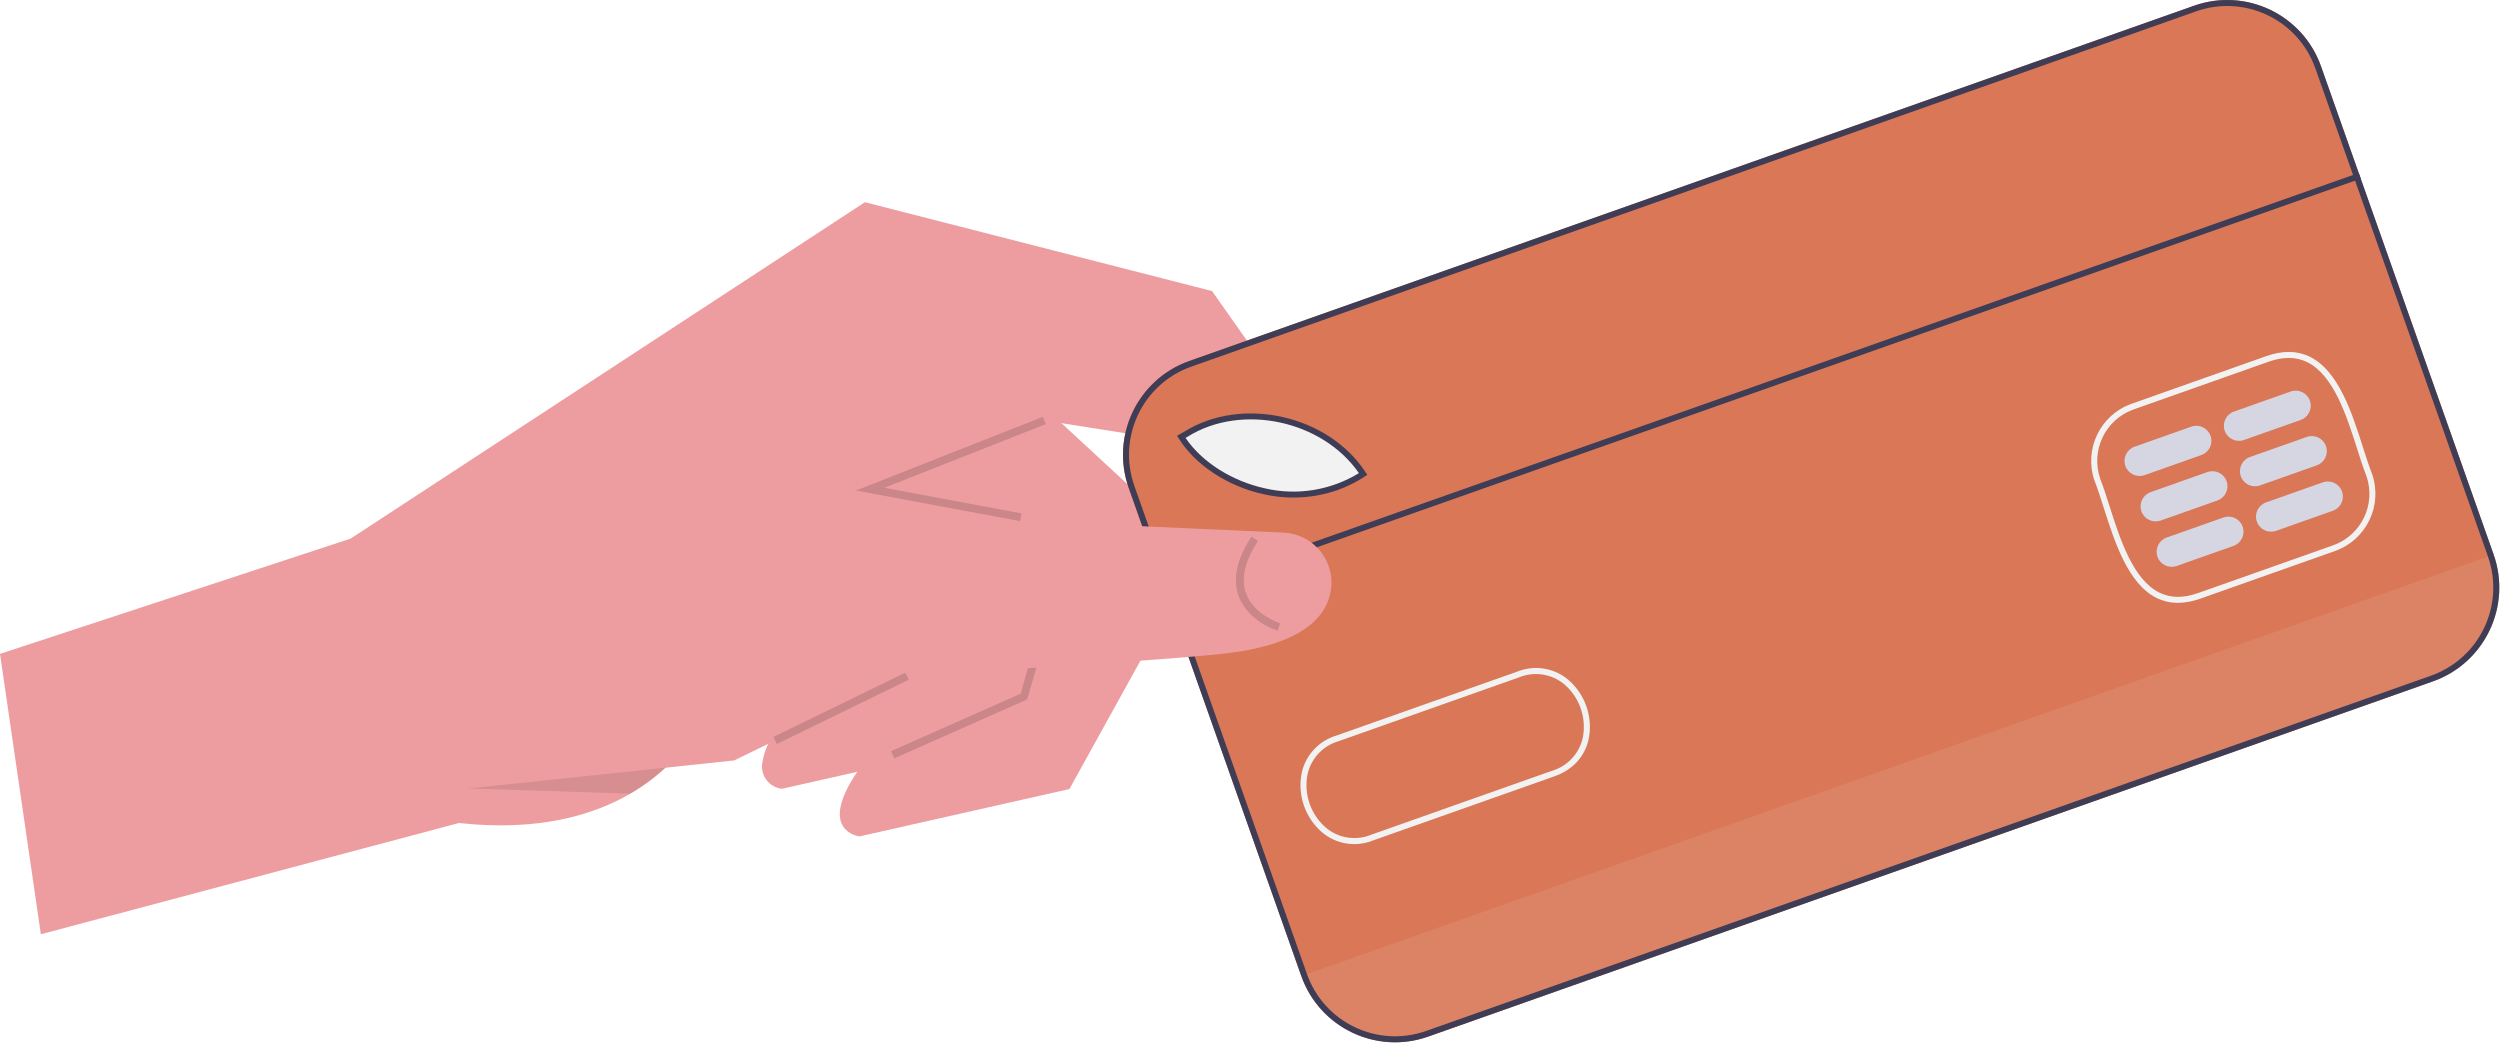
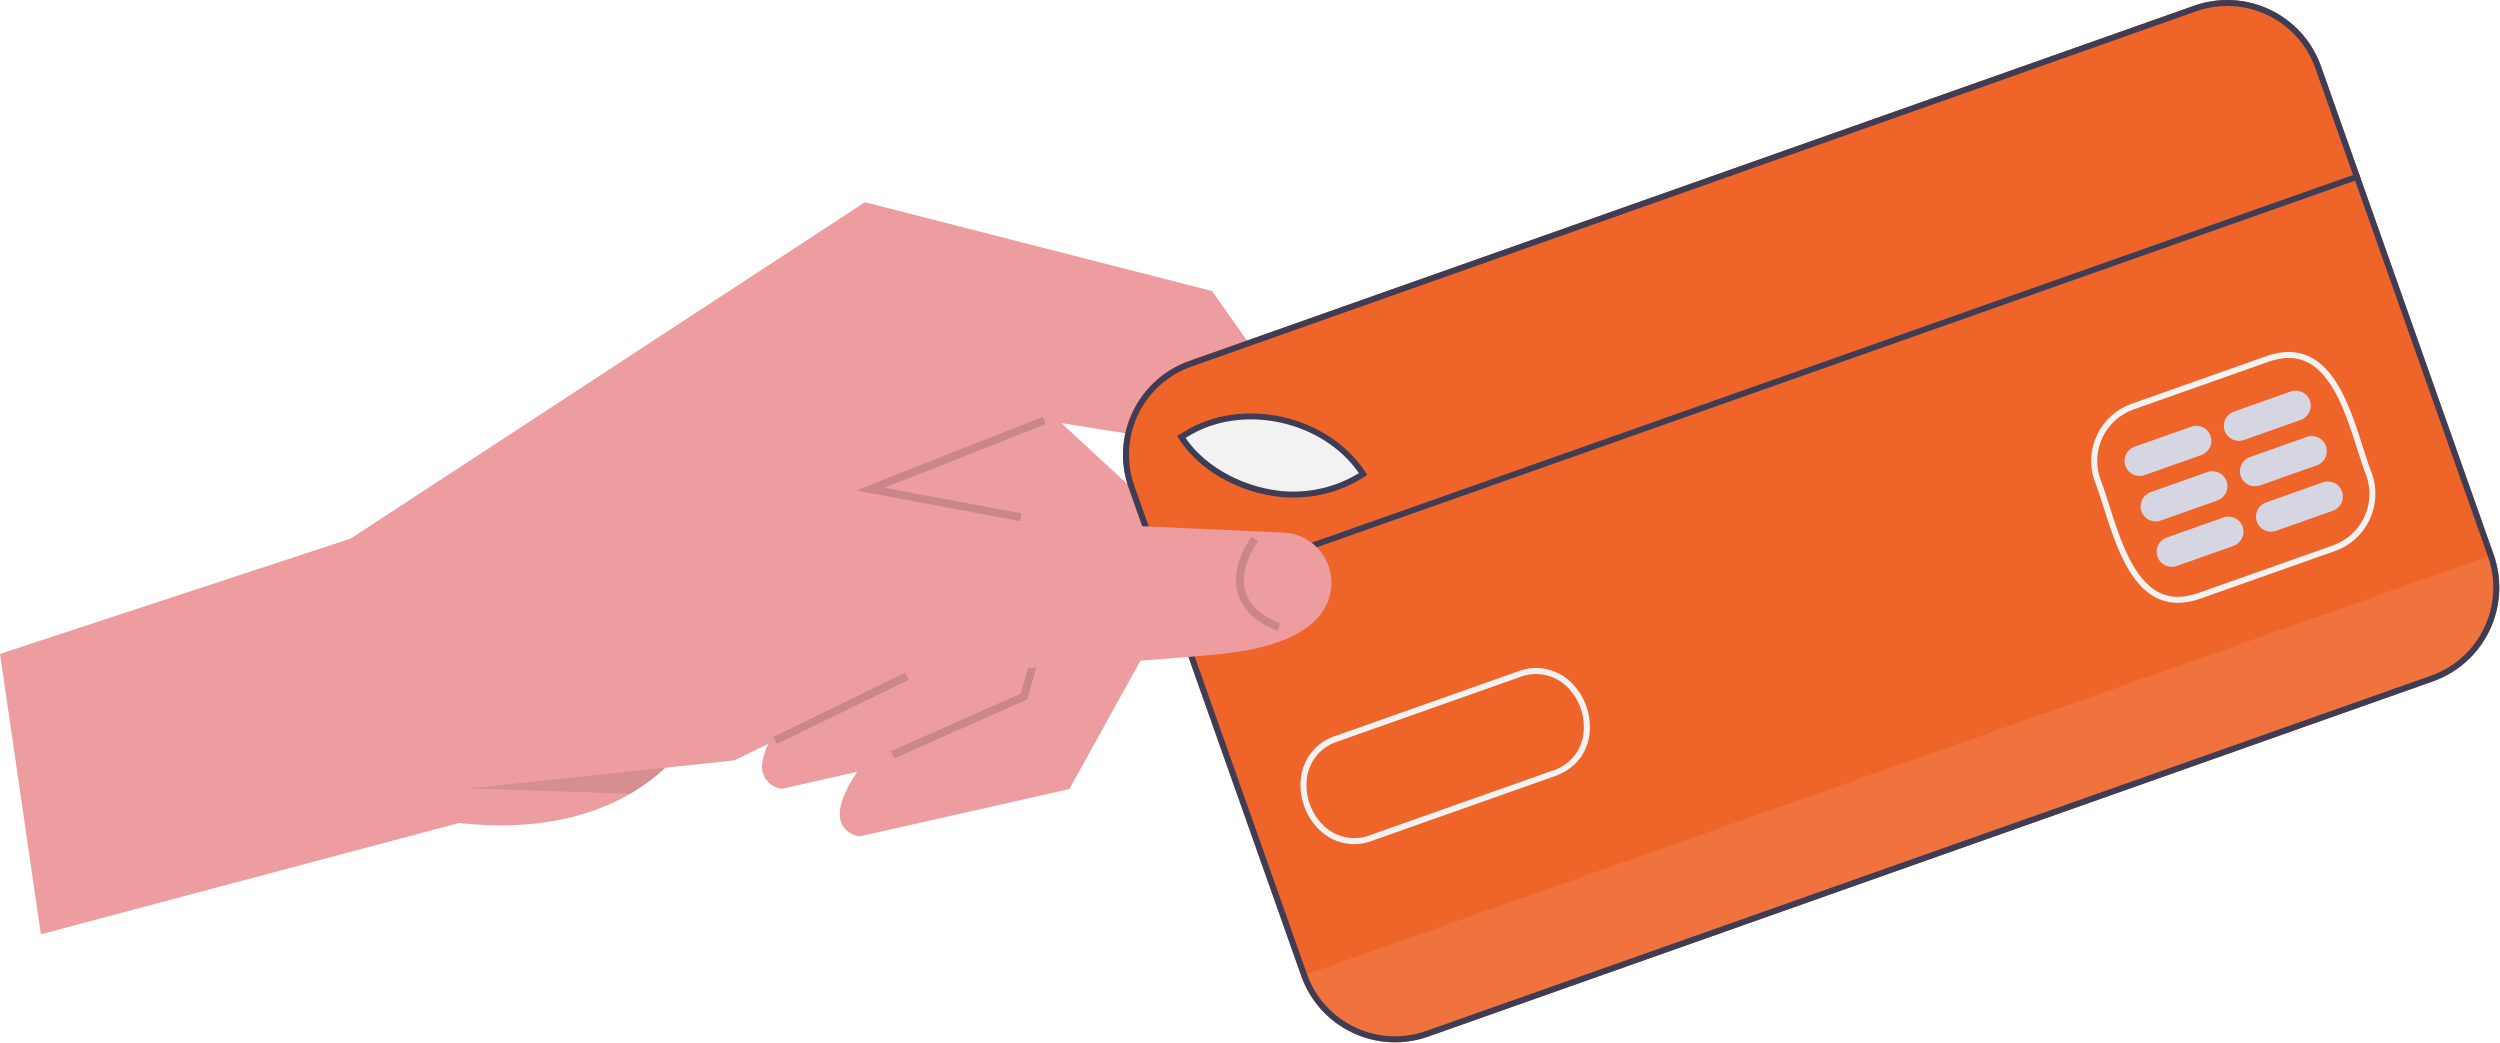
<svg xmlns="http://www.w3.org/2000/svg" width="800.934" height="333.927" viewBox="0 0 800.934 333.927" role="img" artist="Katerina Limpitsouni" source="https://undraw.co/">
  <g transform="translate(-580 -279.587)">
    <path d="M560.571,562.886l-67.25,15.17s-13.713-1.561-.709-20.707c1.168-1.724,2.554-3.579,4.183-5.594l34.853-17.1-.324-2.3-7.42-52.332-2.869-20.255,21.875-20.336,4.176-3.885L602.6,486.895l-.4.731L579,529.573Z" transform="translate(362.041 -30.509)" fill="#ed9da0" />
    <path d="M540.812,550.759l-67.25,15.17a7.184,7.184,0,0,1-6.181-8.8,20.14,20.14,0,0,1,1.818-5.63,60.432,60.432,0,0,1,7.837-11.874l34.853-17.1-4.274-30.139-2.128-15.031-1.378-9.718-2.833-20,26.051-24.221L555.7,449.653l27.144,25.115-3.664,6.612-4.368,7.9-20.961,37.91-4.271,7.722Z" transform="translate(356.934 -33.633)" fill="#ed9da0" />
    <path d="M707.738,549.467s-25.2-1.677-34.623-18.725a30.67,30.67,0,0,1-3.29-18.4l-10.27-20.3-14.617-28.928-37.288-5.888-1.945,1.726-27.038,24.021-8.272,7.35-12.774,11.36-61.946,55.038a46.161,46.161,0,0,1-9.382,11.725A63.143,63.143,0,0,1,475,576.8c-11.82,6.859-29.489,12.191-54.9,9.391L286.164,621.837l-13.09-89.827,112.34-36.936L550.168,387.306l111.218,28.462L712.96,489Z" transform="translate(306.926 -42.936)" fill="#ed9da0" />
    <g transform="translate(939.775 279.587)">
-       <path d="M747.515,607.591,425.55,721.423a31.871,31.871,0,0,1-40.621-19.4L329.616,545.587a31.871,31.871,0,0,1,19.4-40.621L670.984,391.132a31.871,31.871,0,0,1,40.621,19.4l55.309,156.434a31.871,31.871,0,0,1-19.4,40.621Z" transform="translate(-327.798 -389.314)" fill="#d97757" />
+       <path d="M747.515,607.591,425.55,721.423a31.871,31.871,0,0,1-40.621-19.4L329.616,545.587a31.871,31.871,0,0,1,19.4-40.621L670.984,391.132a31.871,31.871,0,0,1,40.621,19.4l55.309,156.434a31.871,31.871,0,0,1-19.4,40.621Z" transform="translate(-327.798 -389.314)" fill="#ef6429" />
      <path d="M753.576,526.253l.293.828a30.4,30.4,0,0,1-18.535,38.794l-323.576,114.4a30.4,30.4,0,0,1-38.791-18.526l-.293-.828Z" transform="translate(-314.457 -348.601)" fill="#f2f2f2" opacity="0.096" />
      <path d="M401.012,510.687c-21.342,14.043-48.694,3.475-58.259-11.92l1.526-.867C362.447,486.577,389.428,492.887,401.012,510.687Z" transform="translate(-323.351 -358.718)" fill="#f2f2f2" />
      <path d="M601.814,555.285c-5.224,1.847-9.926,1.761-13.981-.252-9.163-4.553-13.457-18.051-16.916-28.9-1.006-3.155-1.954-6.136-2.921-8.572l-.014-.038a19.425,19.425,0,0,1,11.771-24.663l43.306-15.311c5.217-1.845,9.915-1.761,13.96.252,9.161,4.546,13.463,18.041,16.921,28.883,1.006,3.162,1.961,6.149,2.93,8.588a19.437,19.437,0,0,1-11.766,24.7Zm-32.02-38.414c.988,2.5,1.945,5.5,2.959,8.678,3.344,10.5,7.507,23.567,15.937,27.756,3.618,1.8,7.7,1.85,12.479.161l43.294-15.307a17.5,17.5,0,0,0,10.606-22.211c-.981-2.465-1.943-5.482-2.962-8.677-3.347-10.495-7.513-23.558-15.94-27.741-3.614-1.795-7.693-1.846-12.464-.16l-43.3,15.31a17.491,17.491,0,0,0-10.6,22.189Z" transform="translate(-256.715 -363.474)" fill="#f2f2f2" />
      <path d="M392.511,515.985a43.043,43.043,0,0,1-23.661,1.3c-11.47-2.515-21.883-9.366-27.165-17.87l-.529-.853,2.381-1.353c18.442-11.487,46.1-5.259,58.033,13.079l.523.8-.8.528A40.5,40.5,0,0,1,392.511,515.985Zm-48.64-16.745c5.173,7.687,14.8,13.834,25.393,16.16a40.217,40.217,0,0,0,30.148-4.866c-11.676-16.89-37.545-22.493-54.87-11.678Z" transform="translate(-323.827 -358.957)" fill="#3f3d56" />
      <path d="M394.762,609.576a16.012,16.012,0,0,1-16.282-2.7,20.029,20.029,0,0,1-6.552-18.513A16.069,16.069,0,0,1,383.212,575.9l57.7-20.4a16.1,16.1,0,0,1,16.6,2.611,20.029,20.029,0,0,1,6.54,18.513c-1.139,5.955-5.156,10.341-11.287,12.44l-57.7,20.4ZM383.57,577.819a14.181,14.181,0,0,0-9.749,10.9,18.043,18.043,0,0,0,5.9,16.679,14.193,14.193,0,0,0,14.68,2.254l57.725-20.411a14.211,14.211,0,0,0,10.022-10.979,18.042,18.042,0,0,0-5.9-16.679,14.255,14.255,0,0,0-14.693-2.264l-57.735,20.413-.265.092Z" transform="translate(-314.767 -340.272)" fill="#f2f2f2" />
      <path d="M599.752,503.836l-18.19,6.432a4.823,4.823,0,1,1-3.216-9.1l18.19-6.432a4.823,4.823,0,1,1,3.216,9.1Z" transform="translate(-254.268 -358.051)" fill="#d6d6e3" />
      <path d="M603.718,515.054l-18.19,6.432a4.823,4.823,0,0,1-3.216-9.1l18.19-6.432a4.823,4.823,0,0,1,3.216,9.1Z" transform="translate(-253.089 -354.717)" fill="#d6d6e3" />
      <path d="M607.684,526.271l-18.19,6.432a4.823,4.823,0,0,1-3.216-9.1l18.19-6.432a4.823,4.823,0,1,1,3.216,9.1Z" transform="translate(-251.91 -351.383)" fill="#d6d6e3" />
      <path d="M624.29,495.161l-18.19,6.432a4.823,4.823,0,1,1-3.216-9.1l18.19-6.432a4.823,4.823,0,0,1,3.216,9.1Z" transform="translate(-246.973 -360.631)" fill="#d6d6e3" />
      <path d="M628.256,506.378l-18.19,6.432a4.823,4.823,0,1,1-3.216-9.1l18.19-6.432a4.823,4.823,0,0,1,3.216,9.1Z" transform="translate(-245.794 -357.296)" fill="#d6d6e3" />
      <path d="M632.222,517.595l-18.19,6.431a4.823,4.823,0,1,1-3.216-9.1l18.19-6.432a4.823,4.823,0,1,1,3.216,9.1Z" transform="translate(-244.616 -353.963)" fill="#d6d6e3" />
      <rect width="404.006" height="1.929" transform="translate(14.952 189.941) rotate(-19.45)" fill="#3f3d56" />
      <path d="M747.515,607.591,425.55,721.423a31.871,31.871,0,0,1-40.621-19.4L329.616,545.587a31.871,31.871,0,0,1,19.4-40.621L670.984,391.132a31.871,31.871,0,0,1,40.621,19.4l55.309,156.434a31.871,31.871,0,0,1-19.4,40.621ZM349.662,506.781a29.939,29.939,0,0,0-18.227,38.164l55.309,156.434a29.939,29.939,0,0,0,38.163,18.227L746.873,605.771A29.939,29.939,0,0,0,765.1,567.608l-55.31-156.429a29.939,29.939,0,0,0-38.162-18.236Z" transform="translate(-327.798 -389.314)" fill="#3f3d56" />
    </g>
    <path d="M228.03,216.988l-1.019-2.3,41.507-18.408,9.895-34.713L263.5,149.509l1.581-1.957,16.21,13.106L270.614,198.1Z" transform="translate(638.483 305.543)" opacity="0.15" />
    <path d="M488.47,541.57l-10.91,5.314-22,2.33a63.145,63.145,0,0,1-11.3,8.35l-19.294-.639-32.587-1.02,110.167-93.938,22.209,5.455S487.441,543.763,488.47,541.57Z" transform="translate(337.662 -23.701)" opacity="0.1" />
    <path d="M643.046,513.111c-2.892.557-6.062,1.018-9.566,1.371-18.087,1.808-56.32,4.212-59.692,4.381-22.646,1.066-36.884,1.053-36.884,1.053l-47.767,23.257-10.91,5.314-88.433,9.366L509.54,455.746l14.506,3.561,24.552,6.038,27.049,6.65,23.47,1.056,30.37,1.362,24.547,1.1a16.109,16.109,0,0,1,15.543,16.561C669.192,500.174,663.575,509.121,643.046,513.111Z" transform="translate(336.995 -25.304)" fill="#ed9da0" />
    <path d="M601.316,502.635c-.391-.12-9.614-3.021-12.54-11.139-1.968-5.458-.583-11.844,4.116-18.982l2.1,1.383c-4.235,6.432-5.533,12.062-3.857,16.73,2.488,6.93,10.833,9.576,10.916,9.6Z" transform="translate(388.034 -20.984)" opacity="0.15" />
    <rect width="47.006" height="2.515" transform="matrix(0.899, -0.438, 0.438, 0.899, 827.774, 515.679)" opacity="0.15" />
    <path d="M218.073,139.377l59.862-23.609.923,2.34-51.73,20.4,43.964,8.212-.463,2.472Z" transform="translate(636.181 297.355)" opacity="0.15" />
  </g>
</svg>
